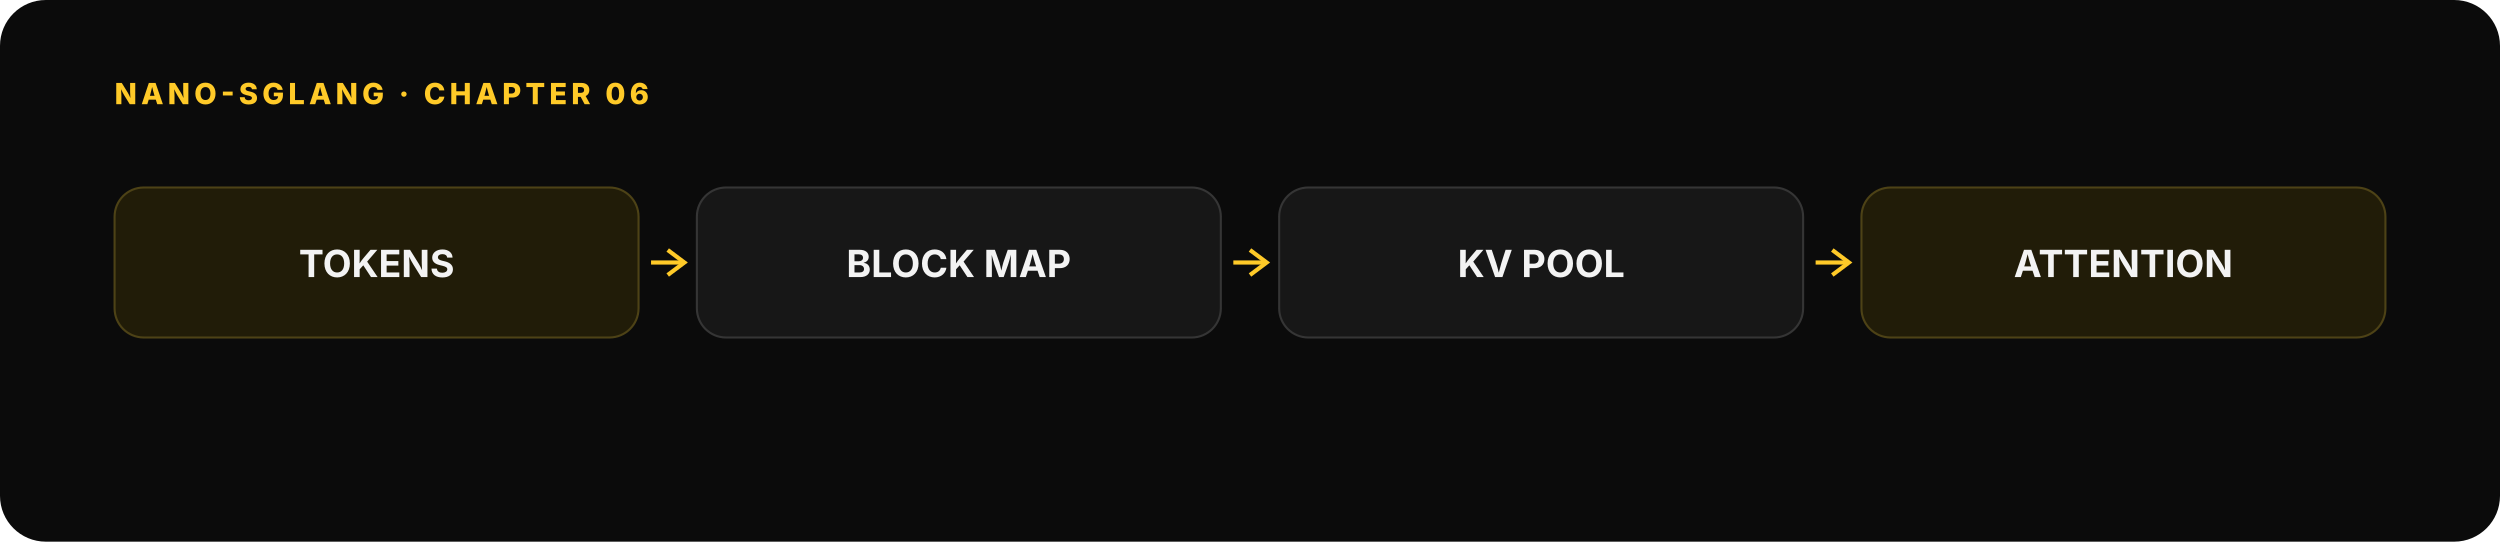
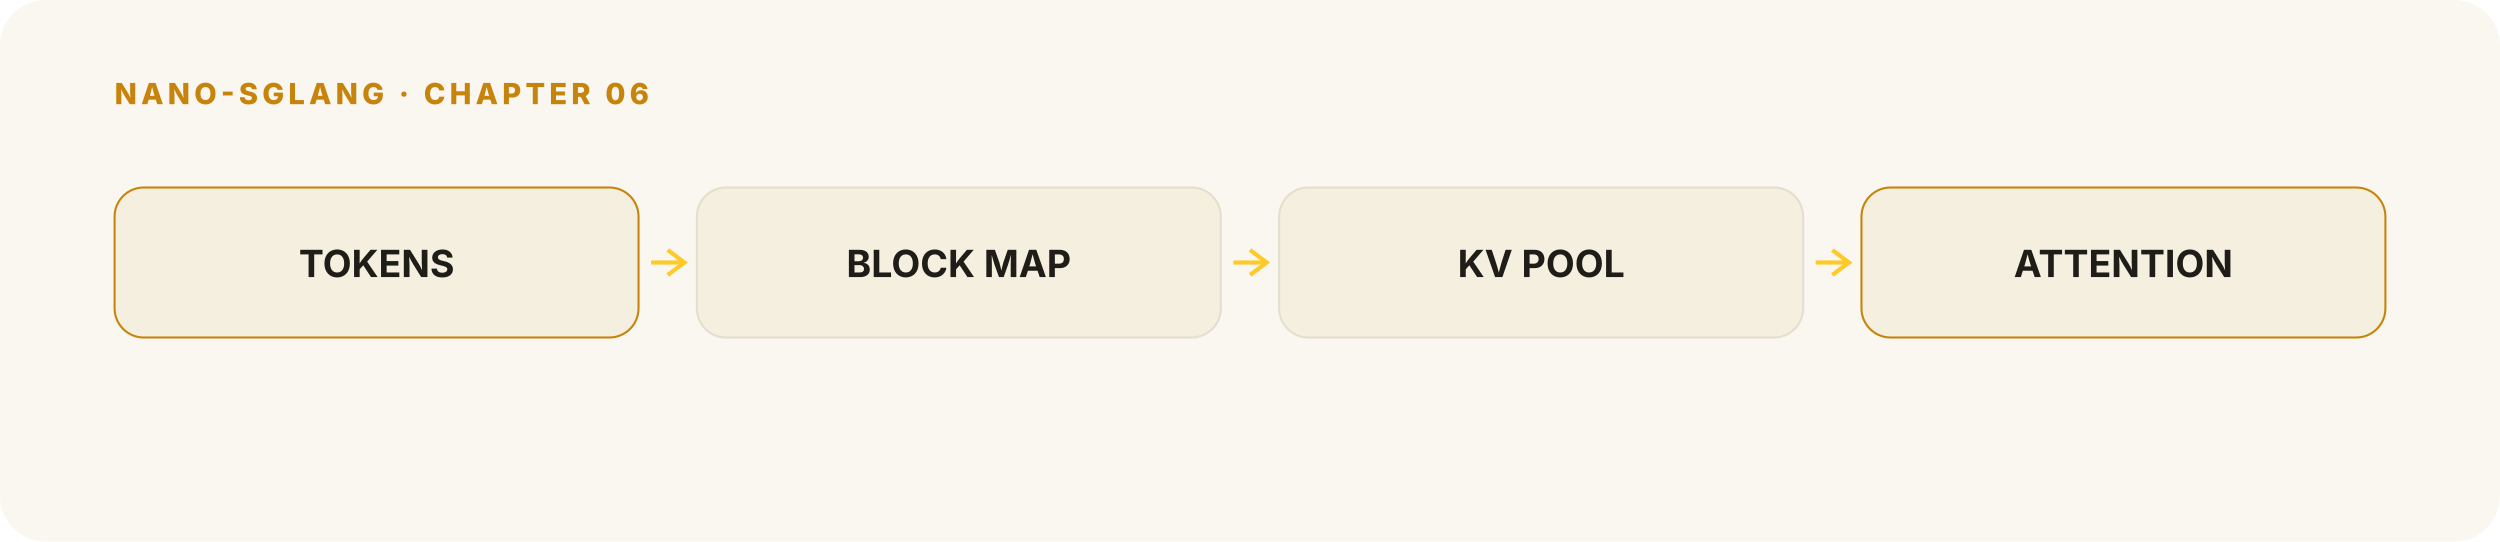
<svg xmlns="http://www.w3.org/2000/svg" viewBox="0 0 1200 260" role="img">
-   <rect width="100%" height="100%" rx="22" fill="#0b0b0b" />
-   <text x="55" y="50" fill="#ffca28" font-size="14" font-family="Inter,Arial,sans-serif" font-weight="800" letter-spacing="2">NANO-SGLANG · CHAPTER 06</text>
-   <rect x="55.0" y="90" width="251.5" height="72" rx="14" fill="#211c08" stroke="#4d4216" />
-   <text x="180.8" y="133" text-anchor="middle" fill="#f3f3f3" font-size="18" font-family="Inter,Arial,sans-serif" font-weight="700">TOKENS</text>
+   <rect width="100%" height="100%" rx="22" fill="#faf7f0" />
+   <text x="55" y="50" fill="#c7840c" font-size="14" font-family="Inter,Arial,sans-serif" font-weight="800" letter-spacing="2">NANO-SGLANG · CHAPTER 06</text>
+   <rect x="55.0" y="90" width="251.5" height="72" rx="14" fill="#f5efe0" stroke="#c7840c" />
+   <text x="180.8" y="133" text-anchor="middle" fill="#1f1d17" font-size="18" font-family="Inter,Arial,sans-serif" font-weight="700">TOKENS</text>
  <path d="M312.5 126 H328.5" stroke="#ffca28" stroke-width="2" />
  <path d="M320.5 120 L328.5 126 L320.5 132" fill="none" stroke="#ffca28" stroke-width="2" />
-   <rect x="334.5" y="90" width="251.5" height="72" rx="14" fill="#171717" stroke="#353535" />
-   <text x="460.2" y="133" text-anchor="middle" fill="#f3f3f3" font-size="18" font-family="Inter,Arial,sans-serif" font-weight="700">BLOCK MAP</text>
+   <rect x="334.5" y="90" width="251.5" height="72" rx="14" fill="#f5efe0" stroke="#e5dece" />
+   <text x="460.2" y="133" text-anchor="middle" fill="#1f1d17" font-size="18" font-family="Inter,Arial,sans-serif" font-weight="700">BLOCK MAP</text>
  <path d="M592.0 126 H608.0" stroke="#ffca28" stroke-width="2" />
  <path d="M600.0 120 L608.0 126 L600.0 132" fill="none" stroke="#ffca28" stroke-width="2" />
-   <rect x="614.0" y="90" width="251.5" height="72" rx="14" fill="#171717" stroke="#353535" />
-   <text x="739.8" y="133" text-anchor="middle" fill="#f3f3f3" font-size="18" font-family="Inter,Arial,sans-serif" font-weight="700">KV POOL</text>
+   <rect x="614.0" y="90" width="251.5" height="72" rx="14" fill="#f5efe0" stroke="#e5dece" />
+   <text x="739.8" y="133" text-anchor="middle" fill="#1f1d17" font-size="18" font-family="Inter,Arial,sans-serif" font-weight="700">KV POOL</text>
  <path d="M871.5 126 H887.5" stroke="#ffca28" stroke-width="2" />
  <path d="M879.5 120 L887.5 126 L879.5 132" fill="none" stroke="#ffca28" stroke-width="2" />
-   <rect x="893.5" y="90" width="251.5" height="72" rx="14" fill="#211c08" stroke="#4d4216" />
-   <text x="1019.2" y="133" text-anchor="middle" fill="#f3f3f3" font-size="18" font-family="Inter,Arial,sans-serif" font-weight="700">ATTENTION</text>
+   <rect x="893.5" y="90" width="251.5" height="72" rx="14" fill="#f5efe0" stroke="#c7840c" />
+   <text x="1019.2" y="133" text-anchor="middle" fill="#1f1d17" font-size="18" font-family="Inter,Arial,sans-serif" font-weight="700">ATTENTION</text>
</svg>
